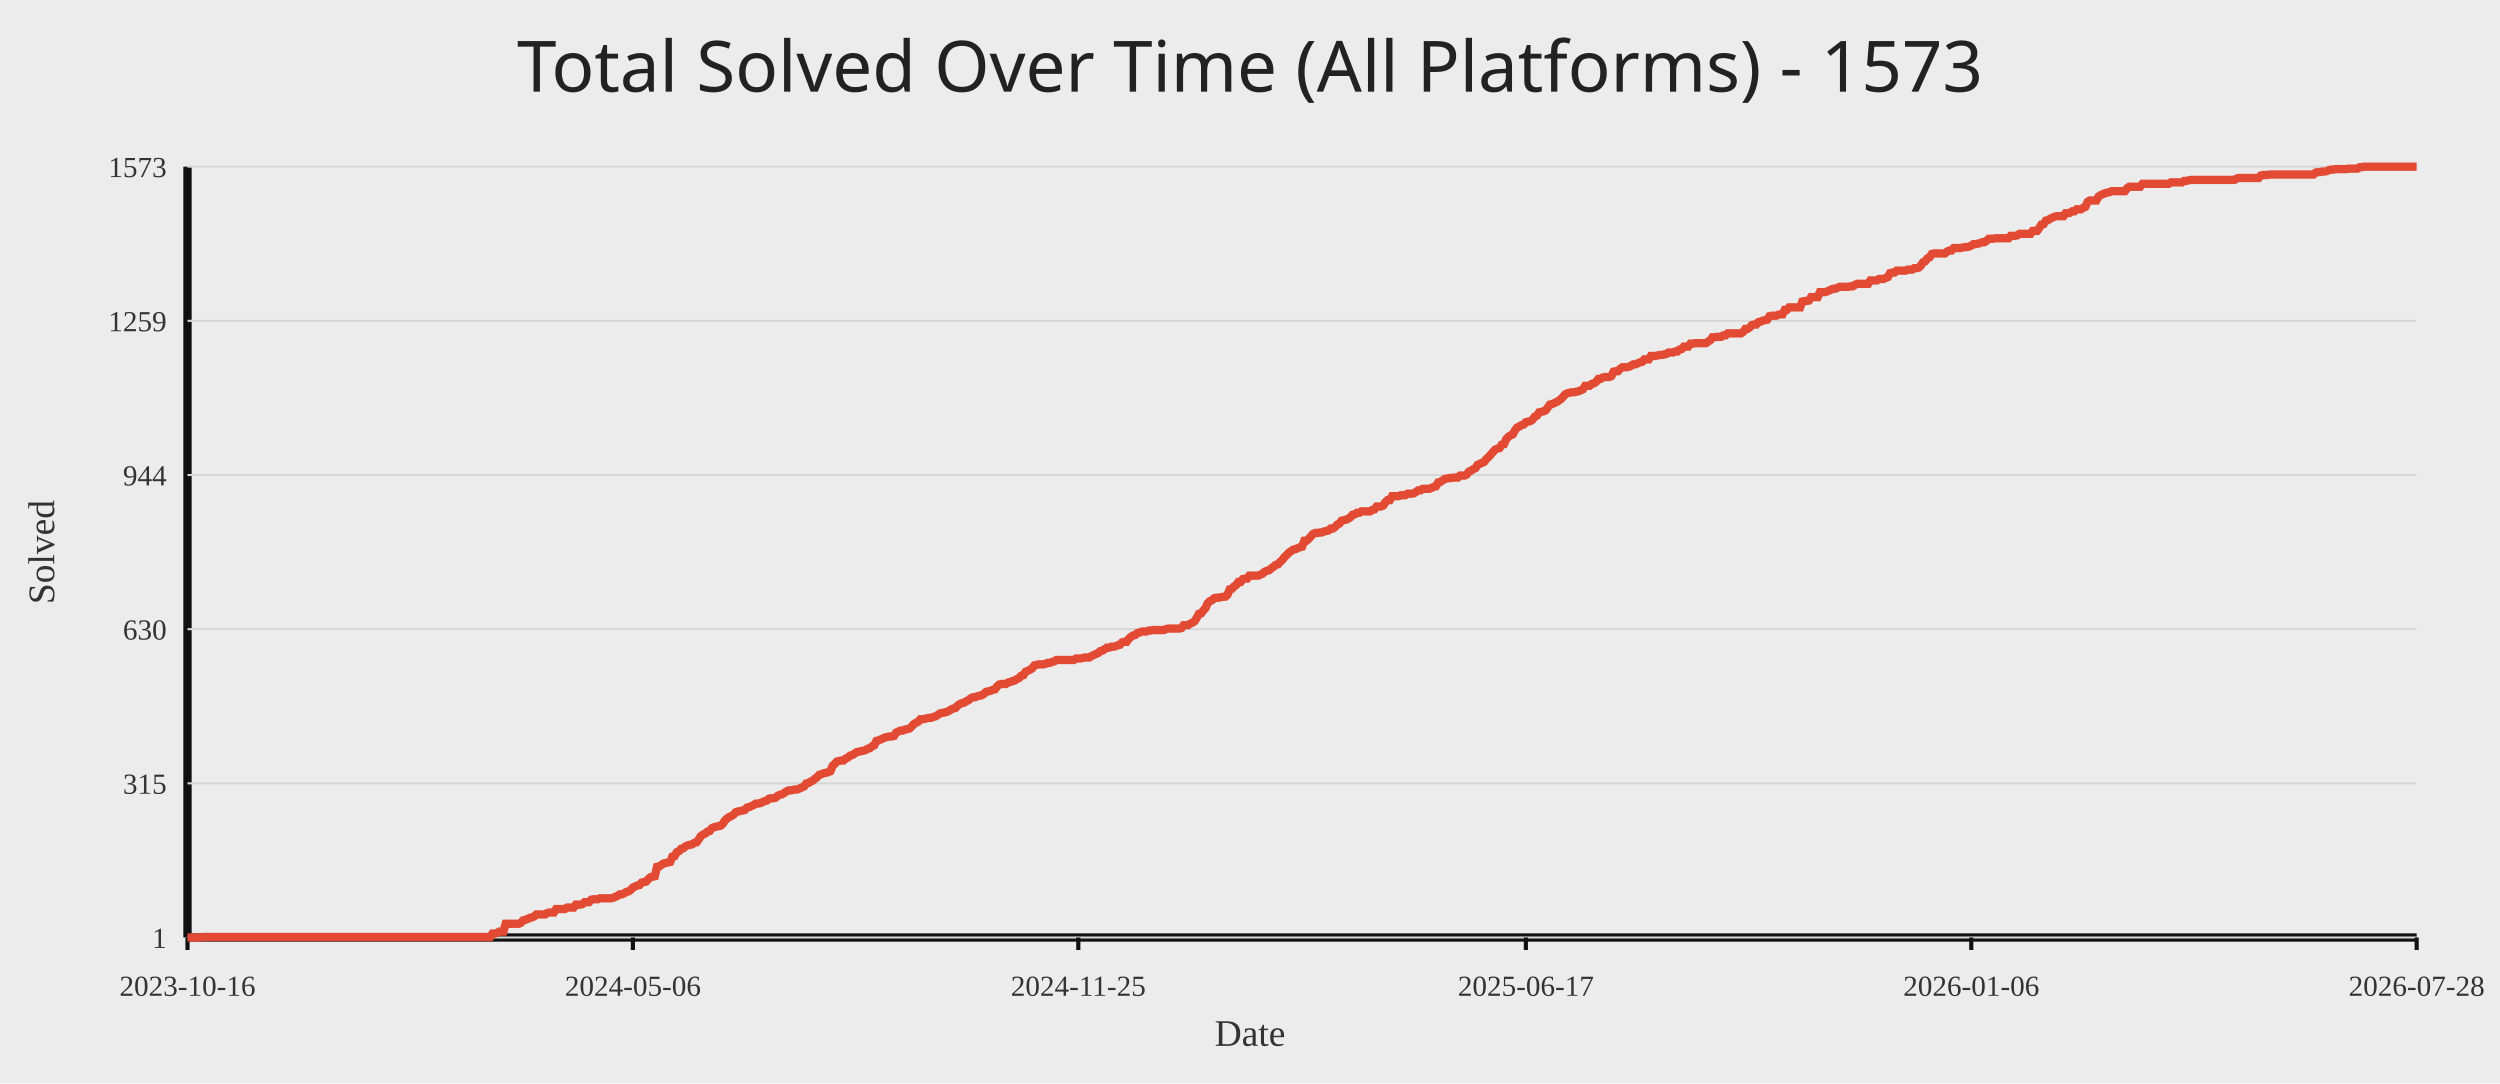
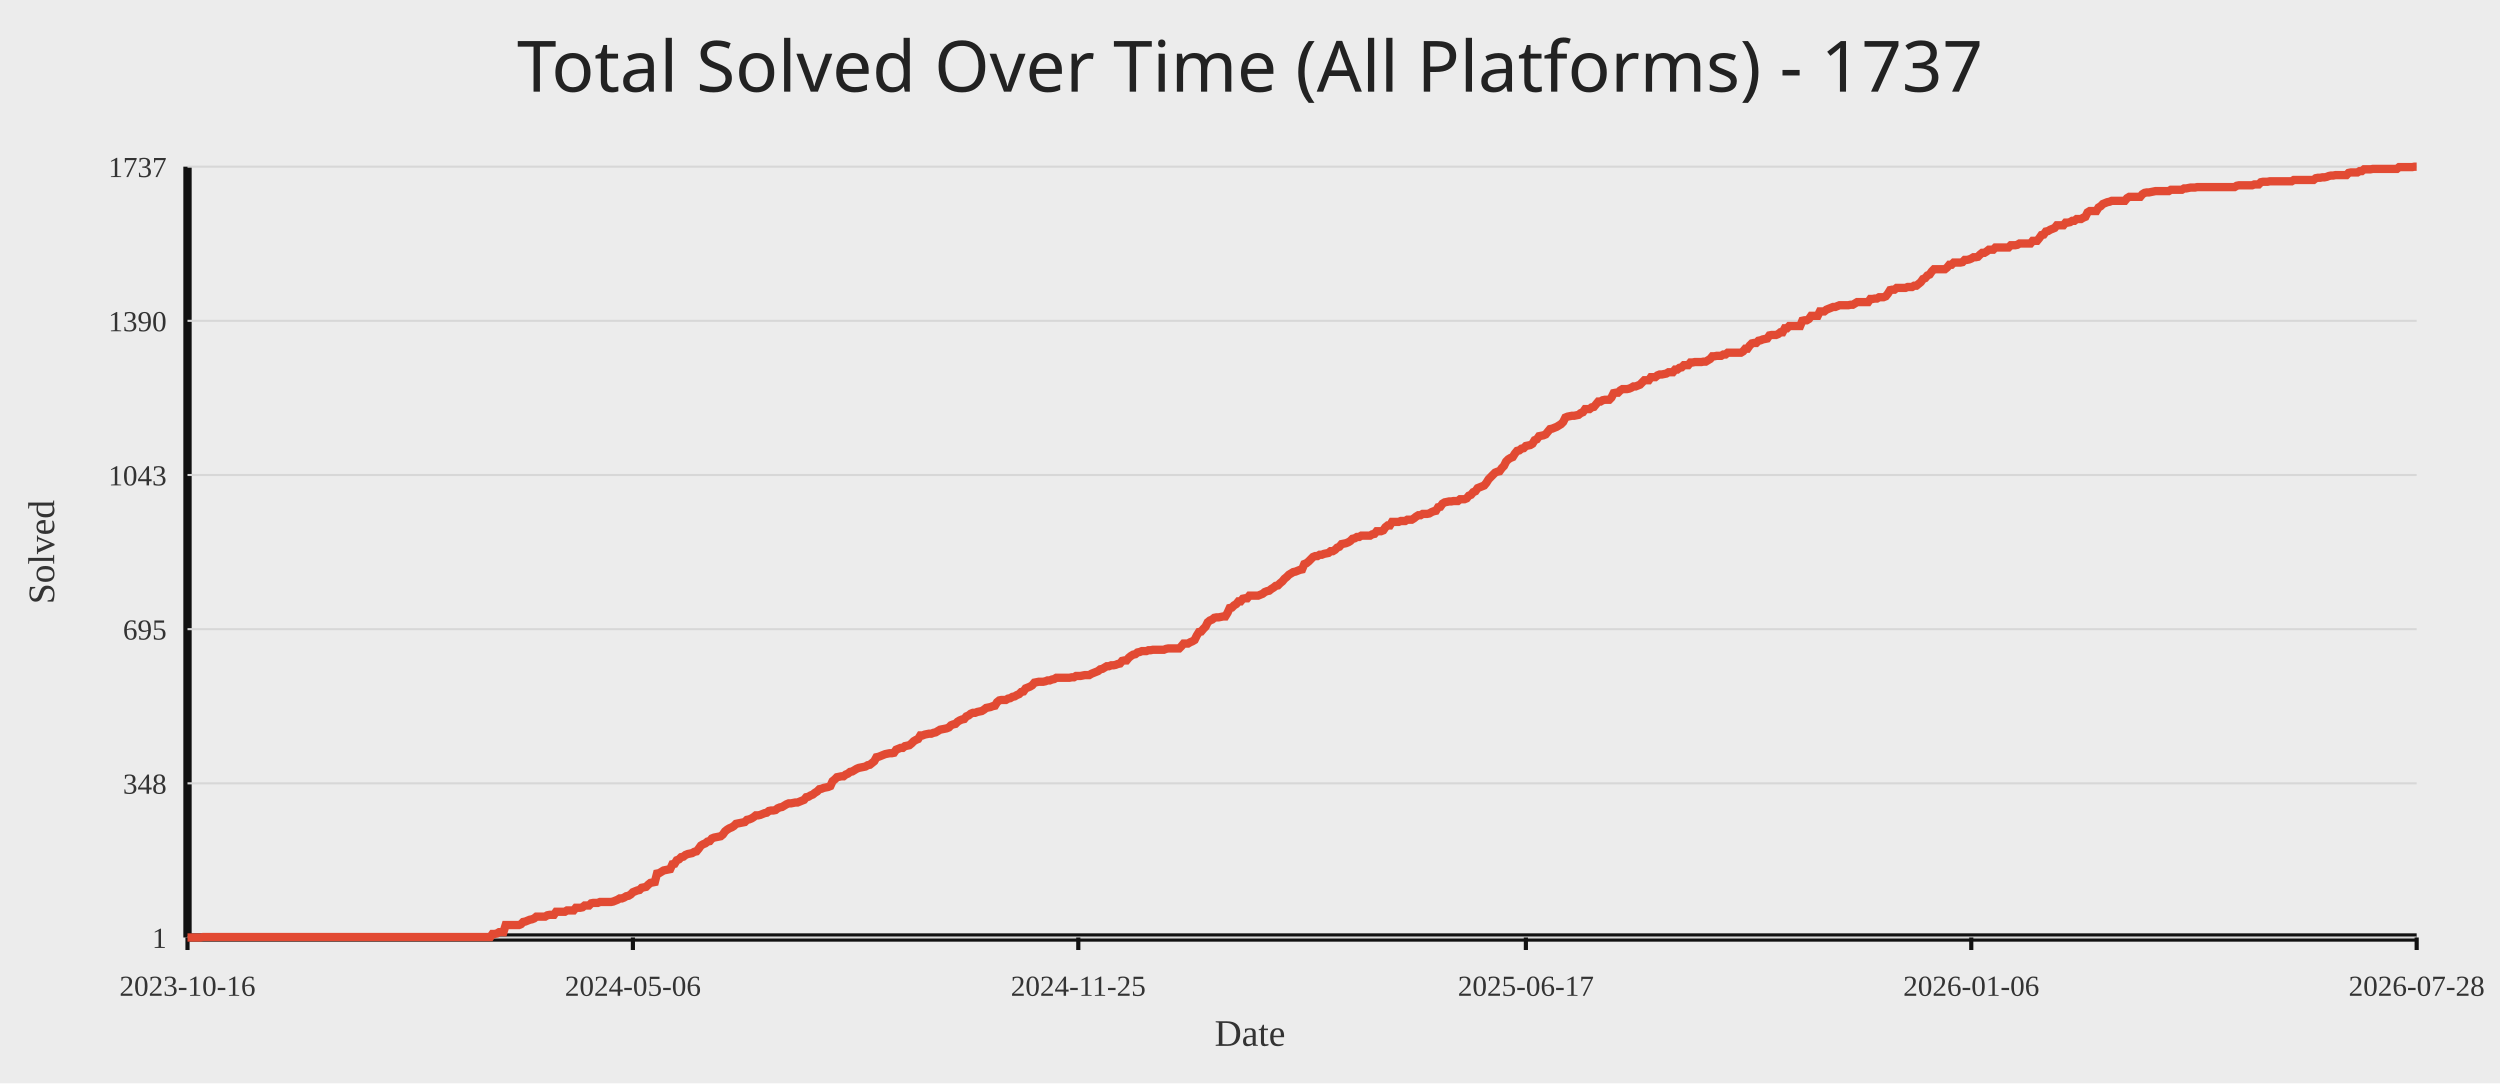
<svg xmlns="http://www.w3.org/2000/svg" width="1200" height="520">
  <rect width="100%" height="100%" fill="#ececec" />
-   <text x="50%" y="44" text-anchor="middle" fill="#222" font-size="34" font-family="Comic Sans MS, Segoe UI">Total Solved Over Time (All Platforms) - 1573</text>
+   <text x="50%" y="44" text-anchor="middle" fill="#222" font-size="34" font-family="Comic Sans MS, Segoe UI">Total Solved Over Time (All Platforms) - 1737</text>
  <line x1="90" y1="450" x2="1160" y2="450" stroke="#111" stroke-width="4" />
  <line x1="90" y1="80" x2="90" y2="450" stroke="#111" stroke-width="4" />
  <line x1="90" y1="450.00" x2="1160" y2="450.00" stroke="#d7d7d7" stroke-width="1" />
  <text x="80" y="455.00" text-anchor="end" fill="#333" font-size="14">1</text>
  <line x1="90" y1="376.00" x2="1160" y2="376.00" stroke="#d7d7d7" stroke-width="1" />
-   <text x="80" y="381.00" text-anchor="end" fill="#333" font-size="14">315</text>
+   <text x="80" y="381.00" text-anchor="end" fill="#333" font-size="14">348</text>
  <line x1="90" y1="302.00" x2="1160" y2="302.00" stroke="#d7d7d7" stroke-width="1" />
-   <text x="80" y="307.00" text-anchor="end" fill="#333" font-size="14">630</text>
+   <text x="80" y="307.00" text-anchor="end" fill="#333" font-size="14">695</text>
  <line x1="90" y1="228.00" x2="1160" y2="228.00" stroke="#d7d7d7" stroke-width="1" />
-   <text x="80" y="233.00" text-anchor="end" fill="#333" font-size="14">944</text>
+   <text x="80" y="233.00" text-anchor="end" fill="#333" font-size="14">1043</text>
  <line x1="90" y1="154.00" x2="1160" y2="154.00" stroke="#d7d7d7" stroke-width="1" />
-   <text x="80" y="159.00" text-anchor="end" fill="#333" font-size="14">1259</text>
+   <text x="80" y="159.00" text-anchor="end" fill="#333" font-size="14">1390</text>
  <line x1="90" y1="80.00" x2="1160" y2="80.00" stroke="#d7d7d7" stroke-width="1" />
-   <text x="80" y="85.00" text-anchor="end" fill="#333" font-size="14">1573</text>
+   <text x="80" y="85.00" text-anchor="end" fill="#333" font-size="14">1737</text>
  <line x1="90.00" y1="450" x2="90.00" y2="456" stroke="#111" stroke-width="2" />
  <text x="90.00" y="478" text-anchor="middle" fill="#333" font-size="14">2023-10-16</text>
  <line x1="303.79" y1="450" x2="303.79" y2="456" stroke="#111" stroke-width="2" />
  <text x="303.79" y="478" text-anchor="middle" fill="#333" font-size="14">2024-05-06</text>
  <line x1="517.58" y1="450" x2="517.58" y2="456" stroke="#111" stroke-width="2" />
  <text x="517.58" y="478" text-anchor="middle" fill="#333" font-size="14">2024-11-25</text>
  <line x1="732.42" y1="450" x2="732.42" y2="456" stroke="#111" stroke-width="2" />
  <text x="732.42" y="478" text-anchor="middle" fill="#333" font-size="14">2025-06-17</text>
  <line x1="946.21" y1="450" x2="946.21" y2="456" stroke="#111" stroke-width="2" />
  <text x="946.21" y="478" text-anchor="middle" fill="#333" font-size="14">2026-01-06</text>
  <line x1="1160.00" y1="450" x2="1160.00" y2="456" stroke="#111" stroke-width="2" />
  <text x="1160.00" y="478" text-anchor="middle" fill="#333" font-size="14">2026-07-28</text>
-   <polyline fill="none" stroke="#e24a33" stroke-width="4" points="90.00,450.00 91.05,450.00 92.11,450.00 93.16,450.00 94.21,450.00 95.27,450.00 96.32,450.00 97.37,449.76 98.43,449.76 99.48,449.76 100.53,449.76 101.58,449.76 102.64,449.76 103.69,449.76 104.74,449.76 105.80,449.76 106.85,449.76 107.90,449.76 108.96,449.76 110.01,449.76 111.06,449.76 112.12,449.76 113.17,449.76 114.22,449.76 115.28,449.76 116.33,449.76 117.38,449.76 118.44,449.76 119.49,449.76 120.54,449.76 121.59,449.76 122.65,449.76 123.70,449.76 124.75,449.76 125.81,449.76 126.86,449.76 127.91,449.76 128.97,449.76 130.02,449.76 131.07,449.76 132.13,449.76 133.18,449.76 134.23,449.76 135.29,449.76 136.34,449.76 137.39,449.76 138.44,449.76 139.50,449.76 140.55,449.76 141.60,449.76 142.66,449.76 143.71,449.76 144.76,449.76 145.82,449.76 146.87,449.76 147.92,449.76 148.98,449.76 150.03,449.76 151.08,449.76 152.14,449.76 153.19,449.76 154.24,449.76 155.30,449.76 156.35,449.76 157.40,449.76 158.45,449.76 159.51,449.76 160.56,449.76 161.61,449.76 162.67,449.76 163.72,449.76 164.77,449.76 165.83,449.76 166.88,449.76 167.93,449.76 168.99,449.76 170.04,449.76 171.09,449.76 172.15,449.76 173.20,449.76 174.25,449.76 175.31,449.76 176.36,449.76 177.41,449.76 178.46,449.76 179.52,449.76 180.57,449.76 181.62,449.76 182.68,449.76 183.73,449.76 184.78,449.76 185.84,449.76 186.89,449.76 187.94,449.76 189.00,449.76 190.05,449.76 191.10,449.76 192.16,449.76 193.21,449.76 194.26,449.76 195.31,449.76 196.37,449.76 197.42,449.76 198.47,449.76 199.53,449.76 200.58,449.76 201.63,449.76 202.69,449.76 203.74,449.76 204.79,449.76 205.85,449.76 206.90,449.76 207.95,449.76 209.01,449.76 210.06,449.76 211.11,449.76 212.17,449.76 213.22,449.76 214.27,449.76 215.32,449.76 216.38,449.76 217.43,449.76 218.48,449.76 219.54,449.76 220.59,449.76 221.64,449.76 222.70,449.76 223.75,449.76 224.80,449.76 225.86,449.76 226.91,449.76 227.96,449.76 229.02,449.76 230.07,449.76 231.12,449.76 232.18,449.76 233.23,449.76 234.28,449.76 235.33,449.76 236.39,448.12 237.44,448.12 238.49,447.88 239.55,447.18 240.60,447.18 241.65,447.18 242.71,443.41 243.76,443.41 244.81,443.41 245.87,443.41 246.92,443.41 247.97,443.41 249.03,443.41 250.08,442.94 251.13,441.76 252.19,441.53 253.24,441.06 254.29,440.59 255.34,440.35 256.40,439.88 257.45,438.94 258.50,438.94 259.56,438.94 260.61,438.94 261.66,438.94 262.72,438.23 263.77,438.00 264.82,438.00 265.88,438.00 266.93,436.35 267.98,436.35 269.04,436.35 270.09,436.35 271.14,436.35 272.19,435.64 273.25,435.64 274.30,435.64 275.35,435.64 276.41,434.23 277.46,434.23 278.51,434.23 279.57,433.99 280.62,433.05 281.67,433.05 282.73,433.05 283.78,431.88 284.83,431.64 285.89,431.64 286.94,431.64 287.99,431.17 289.05,431.17 290.10,431.17 291.15,431.17 292.20,431.17 293.26,431.17 294.31,430.94 295.36,430.46 296.42,429.99 297.47,429.29 298.52,429.29 299.58,428.82 300.63,428.11 301.68,427.88 302.74,427.17 303.79,425.99 304.84,425.52 305.90,425.05 306.95,424.82 308.00,423.64 309.06,423.40 310.11,423.17 311.16,421.99 312.21,421.05 313.27,420.81 314.32,420.58 315.37,416.11 316.43,415.87 317.48,415.17 318.53,414.46 319.59,414.22 320.64,413.99 321.69,413.75 322.75,411.16 323.80,410.93 324.85,409.05 325.91,408.58 326.96,407.40 328.01,407.16 329.06,406.22 330.12,405.75 331.17,405.52 332.22,405.28 333.28,404.57 334.33,404.34 335.38,402.93 336.44,401.28 337.49,400.57 338.54,400.10 339.60,399.16 340.65,398.92 341.70,397.51 342.76,397.04 343.81,396.81 344.86,396.57 345.92,396.34 346.97,395.39 348.02,393.75 349.07,392.81 350.13,392.10 351.18,391.63 352.23,390.92 353.29,389.75 354.34,389.51 355.39,389.27 356.45,389.04 357.50,388.80 358.55,387.63 359.61,387.39 360.66,386.92 361.71,386.45 362.77,385.74 363.82,385.74 364.87,385.51 365.93,385.04 366.98,384.57 368.03,384.33 369.08,383.39 370.14,383.16 371.19,383.16 372.24,382.92 373.30,381.98 374.35,381.51 375.40,381.27 376.46,380.57 377.51,379.86 378.56,379.39 379.62,379.39 380.67,379.15 381.72,378.92 382.78,378.92 383.83,378.45 384.88,377.98 385.94,377.51 386.99,376.09 388.04,375.86 389.09,375.15 390.15,374.68 391.20,373.74 392.25,373.03 393.31,371.86 394.36,371.62 395.41,371.15 396.47,370.92 397.52,370.68 398.57,370.21 399.63,367.62 400.68,366.68 401.73,365.50 402.79,365.27 403.84,365.03 404.89,365.03 405.94,364.09 407.00,363.62 408.05,362.68 409.10,362.44 410.16,361.74 411.21,361.03 412.26,360.80 413.32,360.56 414.37,360.32 415.42,360.09 416.48,359.38 417.53,359.15 418.58,358.21 419.64,357.74 420.69,355.62 421.74,355.38 422.80,354.91 423.85,354.44 424.90,353.97 425.95,353.73 427.01,353.50 428.06,353.50 429.11,353.26 430.17,351.62 431.22,351.15 432.27,350.67 433.33,350.67 434.38,350.20 435.43,349.97 436.49,349.73 437.54,348.79 438.59,347.61 439.65,346.91 440.70,346.44 441.75,345.26 442.81,345.26 443.86,345.03 444.91,344.79 445.96,344.55 447.02,344.55 448.07,344.08 449.12,343.85 450.18,343.14 451.23,342.44 452.28,342.20 453.34,341.97 454.39,341.73 455.44,341.26 456.50,340.55 457.55,340.08 458.60,339.85 459.66,338.67 460.71,337.96 461.76,337.49 462.81,337.26 463.87,336.55 464.92,336.08 465.97,335.14 467.03,334.67 468.08,334.67 469.13,334.20 470.19,333.96 471.24,333.73 472.29,333.02 473.35,332.08 474.40,331.84 475.45,331.61 476.51,331.14 477.56,330.90 478.61,329.49 479.67,328.55 480.72,328.31 481.77,328.31 482.82,328.31 483.88,327.61 484.93,327.37 485.98,326.90 487.04,326.67 488.09,325.96 489.14,325.49 490.20,324.31 491.25,324.08 492.30,322.43 493.36,321.96 494.41,321.49 495.46,320.78 496.52,319.37 497.57,319.13 498.62,318.90 499.68,318.90 500.73,318.90 501.78,318.66 502.83,318.19 503.89,318.19 504.94,317.72 505.99,317.49 507.05,316.78 508.10,316.78 509.15,316.78 510.21,316.78 511.26,316.78 512.31,316.78 513.37,316.78 514.42,316.78 515.47,316.78 516.53,316.08 517.58,316.08 518.63,316.08 519.69,315.84 520.74,315.60 521.79,315.60 522.84,315.60 523.90,314.90 524.95,314.43 526.00,313.96 527.06,313.49 528.11,312.54 529.16,312.31 530.22,311.60 531.27,310.90 532.32,310.90 533.38,310.43 534.43,310.43 535.48,310.19 536.54,309.72 537.59,309.48 538.64,308.31 539.69,308.07 540.75,308.07 541.80,306.66 542.85,305.72 543.91,305.01 544.96,304.78 546.01,303.84 547.07,303.60 548.12,303.13 549.17,303.13 550.23,303.13 551.28,302.66 552.33,302.66 553.39,302.42 554.44,302.42 555.49,302.42 556.55,302.42 557.60,302.42 558.65,302.42 559.70,301.95 560.76,301.72 561.81,301.72 562.86,301.72 563.92,301.72 564.97,301.72 566.02,301.72 567.08,301.48 568.13,300.07 569.18,300.07 570.24,300.07 571.29,299.36 572.34,298.89 573.40,298.19 574.45,296.54 575.50,294.66 576.56,294.42 577.61,293.01 578.66,291.83 579.71,289.48 580.77,288.54 581.82,288.07 582.87,287.12 583.93,286.89 584.98,286.89 586.03,286.65 587.09,286.42 588.14,286.42 589.19,285.48 590.25,282.89 591.30,282.65 592.35,281.48 593.41,280.77 594.46,279.36 595.51,279.36 596.56,277.95 597.62,277.71 598.67,277.71 599.72,276.30 600.78,276.30 601.83,276.30 602.88,276.30 603.94,276.30 604.99,275.83 606.04,275.36 607.10,274.41 608.15,273.94 609.20,273.71 610.26,272.77 611.31,272.06 612.36,271.12 613.42,270.88 614.47,269.71 615.52,268.77 616.57,267.35 617.63,266.41 618.68,265.24 619.73,264.53 620.79,263.82 621.84,263.59 622.89,263.12 623.95,262.65 625.00,262.41 626.05,259.59 627.11,259.59 628.16,258.65 629.21,257.47 630.27,256.29 631.32,255.82 632.37,255.82 633.43,255.59 634.48,255.59 635.53,255.11 636.58,254.88 637.64,254.64 638.69,253.70 639.74,253.70 640.80,253.00 641.85,251.82 642.90,251.35 643.96,249.94 645.01,249.70 646.06,249.47 647.12,248.99 648.17,248.29 649.22,247.11 650.28,246.88 651.33,246.17 652.38,246.17 653.44,245.46 654.49,245.46 655.54,245.46 656.59,245.46 657.65,245.46 658.70,244.76 659.75,244.52 660.81,243.11 661.86,243.11 662.91,243.11 663.97,242.64 665.02,240.99 666.07,240.05 667.13,240.05 668.18,238.17 669.23,238.17 670.29,238.17 671.34,238.17 672.39,237.70 673.44,237.70 674.50,237.70 675.55,236.99 676.60,236.99 677.66,236.99 678.71,236.76 679.76,236.05 680.82,235.34 681.87,235.34 682.92,234.64 683.98,234.64 685.03,234.64 686.08,234.64 687.14,234.17 688.19,233.70 689.24,233.46 690.30,231.58 691.35,231.34 692.40,230.64 693.45,229.93 694.51,229.69 695.56,229.46 696.61,229.46 697.67,229.22 698.72,229.22 699.77,229.22 700.83,228.28 701.88,228.28 702.93,228.28 703.99,227.81 705.04,226.40 706.09,225.93 707.15,225.22 708.20,224.75 709.25,223.10 710.31,222.63 711.36,222.16 712.41,221.69 713.46,220.28 714.52,219.34 715.57,218.16 716.62,216.98 717.68,215.81 718.73,215.34 719.78,215.10 720.84,213.45 721.89,213.22 722.94,210.87 724.00,209.69 725.05,208.98 726.10,208.51 727.16,206.63 728.21,205.22 729.26,204.75 730.31,204.04 731.37,203.80 732.42,202.63 733.47,202.39 734.53,202.16 735.58,201.45 736.63,200.04 737.69,199.57 738.74,197.92 739.79,197.68 740.85,197.45 741.90,196.98 742.95,195.57 744.01,194.15 745.06,193.92 746.11,193.45 747.17,192.98 748.22,192.27 749.27,191.56 750.32,190.39 751.38,189.21 752.43,188.74 753.48,188.51 754.54,188.27 755.59,188.27 756.64,188.03 757.70,187.80 758.75,187.33 759.80,186.86 760.86,185.21 761.91,185.21 762.96,185.21 764.02,184.27 765.07,184.03 766.12,183.33 767.18,181.91 768.23,181.91 769.28,181.21 770.33,180.97 771.39,180.97 772.44,180.97 773.49,180.50 774.55,178.38 775.60,178.15 776.65,178.15 777.71,176.97 778.76,176.27 779.81,176.27 780.87,176.27 781.92,176.03 782.97,175.56 784.03,174.85 785.08,174.85 786.13,174.38 787.19,173.91 788.24,173.68 789.29,172.50 790.34,172.50 791.40,172.50 792.45,170.85 793.50,170.85 794.56,170.85 795.61,170.62 796.66,170.38 797.72,170.38 798.77,170.15 799.82,169.91 800.88,169.20 801.93,169.20 802.98,169.20 804.04,168.73 805.09,168.73 806.14,167.79 807.19,167.56 808.25,166.38 809.30,166.38 810.35,166.38 811.41,164.97 812.46,164.97 813.51,164.73 814.57,164.73 815.62,164.73 816.67,164.73 817.73,164.73 818.78,164.73 819.83,164.03 820.89,163.32 821.94,161.91 822.99,161.91 824.05,161.67 825.10,161.67 826.15,161.67 827.20,160.97 828.26,160.97 829.31,160.03 830.36,160.03 831.42,160.03 832.47,160.03 833.52,160.03 834.58,160.03 835.63,160.03 836.68,159.32 837.74,157.91 838.79,157.91 839.84,157.20 840.90,156.02 841.95,155.79 843.00,155.79 844.06,154.61 845.11,154.38 846.16,153.91 847.21,153.67 848.27,153.44 849.32,151.79 850.37,151.55 851.43,151.55 852.48,151.55 853.53,151.08 854.59,150.85 855.64,150.85 856.69,148.73 857.75,148.73 858.80,147.55 859.85,147.55 860.91,147.55 861.96,147.55 863.01,147.55 864.06,147.55 865.12,144.73 866.17,144.49 867.22,144.49 868.28,144.26 869.33,142.61 870.38,142.61 871.44,142.61 872.49,142.61 873.54,140.25 874.60,140.25 875.65,140.25 876.70,140.02 877.76,139.55 878.81,139.08 879.86,138.61 880.92,138.61 881.97,138.14 883.02,137.67 884.07,137.67 885.13,137.67 886.18,137.67 887.23,137.67 888.29,137.43 889.34,137.43 890.39,136.72 891.45,136.25 892.50,136.25 893.55,136.25 894.61,136.25 895.66,136.25 896.71,136.25 897.77,134.61 898.82,134.61 899.87,134.61 900.93,134.61 901.98,133.90 903.03,133.90 904.08,133.90 905.14,133.43 906.19,132.96 907.24,131.08 908.30,130.84 909.35,130.84 910.40,129.90 911.46,129.90 912.51,129.90 913.56,129.90 914.62,129.90 915.67,129.43 916.72,129.43 917.78,129.43 918.83,128.72 919.88,128.72 920.94,128.49 921.99,127.54 923.04,125.90 924.09,125.43 925.15,124.01 926.20,123.54 927.25,121.90 928.31,121.66 929.36,121.66 930.41,121.66 931.47,121.66 932.52,121.66 933.57,121.66 934.63,120.72 935.68,120.25 936.73,120.25 937.79,119.07 938.84,119.07 939.89,119.07 940.94,119.07 942.00,118.84 943.05,118.60 944.10,118.60 945.16,118.37 946.21,117.89 947.26,117.19 948.32,117.19 949.37,116.95 950.42,116.72 951.48,116.25 952.53,116.25 953.58,115.54 954.64,114.60 955.69,114.60 956.74,114.60 957.80,114.36 958.85,114.36 959.90,114.36 960.95,114.36 962.01,114.36 963.06,114.36 964.11,114.36 965.17,113.19 966.22,113.19 967.27,113.19 968.33,112.95 969.38,112.25 970.43,112.25 971.49,112.25 972.54,112.25 973.59,112.25 974.65,112.25 975.70,110.83 976.75,110.83 977.81,110.83 978.86,109.42 979.91,107.77 980.96,107.54 982.02,105.89 983.07,105.66 984.12,104.95 985.18,104.48 986.23,104.01 987.28,103.77 988.34,103.77 989.39,103.77 990.44,103.77 991.50,102.36 992.55,102.36 993.60,102.12 994.66,101.42 995.71,101.42 996.76,100.48 997.81,100.48 998.87,100.48 999.92,99.77 1000.97,99.30 1002.03,96.95 1003.08,96.24 1004.13,96.24 1005.19,96.24 1006.24,96.24 1007.29,94.36 1008.35,93.65 1009.40,93.18 1010.45,92.71 1011.51,92.47 1012.56,92.24 1013.61,91.77 1014.67,91.77 1015.72,91.77 1016.77,91.77 1017.82,91.77 1018.88,91.77 1019.93,91.77 1020.98,90.36 1022.04,89.65 1023.09,89.65 1024.14,89.65 1025.20,89.65 1026.25,89.65 1027.30,89.65 1028.36,88.24 1029.41,88.24 1030.46,88.24 1031.52,88.24 1032.57,88.24 1033.62,88.24 1034.68,88.24 1035.73,88.24 1036.78,88.24 1037.83,88.24 1038.89,88.24 1039.94,88.24 1040.99,88.24 1042.05,87.53 1043.10,87.53 1044.15,87.53 1045.21,87.53 1046.26,87.53 1047.31,87.53 1048.37,86.83 1049.42,86.83 1050.47,86.59 1051.53,86.35 1052.58,86.35 1053.63,86.35 1054.69,86.35 1055.74,86.35 1056.79,86.35 1057.84,86.35 1058.90,86.35 1059.95,86.35 1061.00,86.35 1062.06,86.35 1063.11,86.35 1064.16,86.35 1065.22,86.35 1066.27,86.35 1067.32,86.35 1068.38,86.35 1069.43,86.35 1070.48,86.35 1071.54,86.35 1072.59,86.35 1073.64,85.65 1074.69,85.41 1075.75,85.41 1076.80,85.41 1077.85,85.41 1078.91,85.41 1079.96,85.41 1081.01,85.41 1082.07,85.41 1083.12,85.41 1084.17,85.41 1085.23,84.24 1086.28,84.00 1087.33,84.00 1088.39,84.00 1089.44,83.77 1090.49,83.77 1091.55,83.77 1092.60,83.77 1093.65,83.77 1094.70,83.77 1095.76,83.77 1096.81,83.77 1097.86,83.77 1098.92,83.77 1099.97,83.77 1101.02,83.77 1102.08,83.77 1103.13,83.77 1104.18,83.77 1105.24,83.77 1106.29,83.77 1107.34,83.77 1108.40,83.77 1109.45,83.77 1110.50,83.77 1111.56,82.82 1112.61,82.59 1113.66,82.59 1114.71,82.35 1115.77,82.35 1116.82,82.12 1117.87,81.65 1118.93,81.41 1119.98,81.41 1121.03,81.18 1122.09,81.18 1123.14,81.18 1124.19,81.18 1125.25,81.18 1126.30,81.18 1127.35,80.94 1128.41,80.94 1129.46,80.94 1130.51,80.94 1131.56,80.94 1132.62,80.24 1133.67,80.24 1134.72,80.00 1135.78,80.00 1136.83,80.00 1137.88,80.00 1138.94,80.00 1139.99,80.00 1141.04,80.00 1142.10,80.00 1143.15,80.00 1144.20,80.00 1145.26,80.00 1146.31,80.00 1147.36,80.00 1148.42,80.00 1149.47,80.00 1150.52,80.00 1151.57,80.00 1152.63,80.00 1153.68,80.00 1154.73,80.00 1155.79,80.00 1156.84,80.00 1157.89,80.00 1158.95,80.00 1160.00,80.00" />
+   <polyline fill="none" stroke="#e24a33" stroke-width="4" points="90.00,450.00 91.05,450.00 92.11,450.00 93.16,450.00 94.21,450.00 95.27,450.00 96.32,450.00 97.37,449.79 98.43,449.79 99.48,449.79 100.53,449.79 101.58,449.79 102.64,449.79 103.69,449.79 104.74,449.79 105.80,449.79 106.85,449.79 107.90,449.79 108.96,449.79 110.01,449.79 111.06,449.79 112.12,449.79 113.17,449.79 114.22,449.79 115.28,449.79 116.33,449.79 117.38,449.79 118.44,449.79 119.49,449.79 120.54,449.79 121.59,449.79 122.65,449.79 123.70,449.79 124.75,449.79 125.81,449.79 126.86,449.79 127.91,449.79 128.97,449.79 130.02,449.79 131.07,449.79 132.13,449.79 133.18,449.79 134.23,449.79 135.29,449.79 136.34,449.79 137.39,449.79 138.44,449.79 139.50,449.79 140.55,449.79 141.60,449.79 142.66,449.79 143.71,449.79 144.76,449.79 145.82,449.79 146.87,449.79 147.92,449.79 148.98,449.79 150.03,449.79 151.08,449.79 152.14,449.79 153.19,449.79 154.24,449.79 155.30,449.79 156.35,449.79 157.40,449.79 158.45,449.79 159.51,449.79 160.56,449.79 161.61,449.79 162.67,449.79 163.72,449.79 164.77,449.79 165.83,449.79 166.88,449.79 167.93,449.79 168.99,449.79 170.04,449.79 171.09,449.79 172.15,449.79 173.20,449.79 174.25,449.79 175.31,449.79 176.36,449.79 177.41,449.79 178.46,449.79 179.52,449.79 180.57,449.79 181.62,449.79 182.68,449.79 183.73,449.79 184.78,449.79 185.84,449.79 186.89,449.79 187.94,449.79 189.00,449.79 190.05,449.79 191.10,449.79 192.16,449.79 193.21,449.79 194.26,449.79 195.31,449.79 196.37,449.79 197.42,449.79 198.47,449.79 199.53,449.79 200.58,449.79 201.63,449.79 202.69,449.79 203.74,449.79 204.79,449.79 205.85,449.79 206.90,449.79 207.95,449.79 209.01,449.79 210.06,449.79 211.11,449.79 212.17,449.79 213.22,449.79 214.27,449.79 215.32,449.79 216.38,449.79 217.43,449.79 218.48,449.79 219.54,449.79 220.59,449.79 221.64,449.79 222.70,449.79 223.75,449.79 224.80,449.79 225.86,449.79 226.91,449.79 227.96,449.79 229.02,449.79 230.07,449.79 231.12,449.79 232.18,449.79 233.23,449.79 234.28,449.79 235.33,449.79 236.39,448.29 237.44,448.29 238.49,448.08 239.55,447.44 240.60,447.44 241.65,447.44 242.71,444.03 243.76,444.03 244.81,444.03 245.87,444.03 246.92,444.03 247.97,444.03 249.03,444.03 250.08,443.61 251.13,442.54 252.19,442.33 253.24,441.90 254.29,441.47 255.34,441.26 256.40,440.84 257.45,439.98 258.50,439.98 259.56,439.98 260.61,439.98 261.66,439.98 262.72,439.34 263.77,439.13 264.82,439.13 265.88,439.13 266.93,437.64 267.98,437.64 269.04,437.64 270.09,437.64 271.14,437.64 272.19,437.00 273.25,437.00 274.30,437.00 275.35,437.00 276.41,435.72 277.46,435.72 278.51,435.72 279.57,435.51 280.62,434.65 281.67,434.65 282.73,434.65 283.78,433.59 284.83,433.38 285.89,433.38 286.94,433.38 287.99,432.95 289.05,432.95 290.10,432.95 291.15,432.95 292.20,432.95 293.26,432.95 294.31,432.74 295.36,432.31 296.42,431.88 297.47,431.24 298.52,431.24 299.58,430.82 300.63,430.18 301.68,429.97 302.74,429.33 303.79,428.26 304.84,427.83 305.90,427.41 306.95,427.19 308.00,426.13 309.06,425.92 310.11,425.70 311.16,424.64 312.21,423.78 313.27,423.57 314.32,423.36 315.37,419.31 316.43,419.10 317.48,418.46 318.53,417.82 319.59,417.60 320.64,417.39 321.69,417.18 322.75,414.83 323.80,414.62 324.85,412.91 325.91,412.49 326.96,411.42 328.01,411.21 329.06,410.36 330.12,409.93 331.17,409.72 332.22,409.50 333.28,408.87 334.33,408.65 335.38,407.37 336.44,405.88 337.49,405.24 338.54,404.82 339.60,403.96 340.65,403.75 341.70,402.47 342.76,402.04 343.81,401.83 344.86,401.62 345.92,401.41 346.97,400.55 348.02,399.06 349.07,398.21 350.13,397.57 351.18,397.14 352.23,396.50 353.29,395.44 354.34,395.22 355.39,395.01 356.45,394.80 357.50,394.59 358.55,393.52 359.61,393.31 360.66,392.88 361.71,392.24 362.77,391.39 363.82,391.39 364.87,391.18 365.93,390.75 366.98,390.32 368.03,390.11 369.08,389.26 370.14,389.04 371.19,389.04 372.24,388.83 373.30,387.98 374.35,387.55 375.40,387.34 376.46,386.70 377.51,386.06 378.56,385.63 379.62,385.63 380.67,385.42 381.72,385.21 382.78,385.21 383.83,384.78 384.88,384.35 385.94,383.93 386.99,382.65 388.04,382.44 389.09,381.80 390.15,381.37 391.20,380.52 392.25,379.88 393.31,378.81 394.36,378.60 395.41,378.17 396.47,377.96 397.52,377.75 398.57,377.32 399.63,374.98 400.68,374.12 401.73,373.06 402.79,372.85 403.84,372.63 404.89,372.63 405.94,371.78 407.00,371.35 408.05,370.50 409.10,370.29 410.16,369.65 411.21,369.01 412.26,368.58 413.32,368.37 414.37,368.16 415.42,367.94 416.48,367.30 417.53,367.09 418.58,366.24 419.64,365.39 420.69,363.47 421.74,363.25 422.80,362.83 423.85,362.40 424.90,361.98 425.95,361.76 427.01,361.55 428.06,361.55 429.11,361.34 430.17,359.84 431.22,359.42 432.27,358.99 433.33,358.99 434.38,358.14 435.43,357.93 436.49,357.71 437.54,356.86 438.59,355.79 439.65,355.16 440.70,354.73 441.75,353.02 442.81,353.02 443.86,352.60 444.91,352.38 445.96,352.17 447.02,352.17 448.07,351.75 449.12,351.53 450.18,350.89 451.23,350.25 452.28,350.04 453.34,349.83 454.39,349.61 455.44,349.19 456.50,348.12 457.55,347.70 458.60,347.48 459.66,346.42 460.71,345.78 461.76,345.35 462.81,345.14 463.87,343.86 464.92,343.43 465.97,342.58 467.03,342.15 468.08,342.15 469.13,341.73 470.19,341.51 471.24,341.30 472.29,340.66 473.35,339.81 474.40,339.60 475.45,339.38 476.51,338.96 477.56,338.74 478.61,337.04 479.67,336.19 480.72,335.97 481.77,335.97 482.82,335.97 483.88,335.33 484.93,335.12 485.98,334.48 487.04,334.27 488.09,333.63 489.14,333.20 490.20,332.14 491.25,331.92 492.30,330.43 493.36,330.01 494.41,329.58 495.46,328.94 496.52,327.66 497.57,327.45 498.62,327.24 499.68,327.24 500.73,327.24 501.78,327.02 502.83,326.60 503.89,326.60 504.94,326.17 505.99,325.96 507.05,325.32 508.10,325.32 509.15,325.32 510.21,325.32 511.26,325.32 512.31,325.32 513.37,325.32 514.42,325.10 515.47,325.10 516.53,324.46 517.58,324.46 518.63,324.46 519.69,324.25 520.74,324.04 521.79,324.04 522.84,324.04 523.90,323.40 524.95,322.97 526.00,322.55 527.06,322.12 528.11,321.27 529.16,321.05 530.22,320.41 531.27,319.78 532.32,319.78 533.38,319.35 534.43,319.35 535.48,319.14 536.54,318.71 537.59,318.50 538.64,317.22 539.69,317.00 540.75,317.00 541.80,315.73 542.85,314.87 543.91,314.23 544.96,314.02 546.01,313.17 547.07,312.96 548.12,312.53 549.17,312.53 550.23,312.53 551.28,312.10 552.33,312.10 553.39,311.89 554.44,311.89 555.49,311.89 556.55,311.89 557.60,311.89 558.65,311.89 559.70,311.46 560.76,311.25 561.81,311.25 562.86,311.25 563.92,311.25 564.97,311.25 566.02,311.25 567.08,310.18 568.13,308.91 569.18,308.91 570.24,308.91 571.29,308.27 572.34,307.84 573.40,307.20 574.45,305.07 575.50,303.36 576.56,303.15 577.61,301.87 578.66,300.81 579.71,298.68 580.77,297.82 581.82,297.40 582.87,296.54 583.93,296.33 584.98,296.33 586.03,296.12 587.09,295.90 588.14,295.90 589.19,294.20 590.25,291.85 591.30,291.64 592.35,290.58 593.41,289.94 594.46,288.66 595.51,288.66 596.56,287.38 597.62,287.17 598.67,287.17 599.72,285.89 600.78,285.89 601.83,285.89 602.88,285.89 603.94,285.89 604.99,285.46 606.04,285.03 607.10,284.18 608.15,283.76 609.20,283.54 610.26,282.69 611.31,282.05 612.36,281.20 613.42,280.99 614.47,279.92 615.52,279.07 616.57,277.79 617.63,276.94 618.68,275.87 619.73,275.23 620.79,274.59 621.84,274.38 622.89,273.95 623.95,273.53 625.00,273.31 626.05,270.75 627.11,270.33 628.16,269.48 629.21,268.41 630.27,267.34 631.32,266.92 632.37,266.92 633.43,266.28 634.48,266.28 635.53,265.85 636.58,265.64 637.64,265.43 638.69,264.57 639.74,264.57 640.80,263.93 641.85,262.87 642.90,262.44 643.96,261.16 645.01,260.95 646.06,260.74 647.12,260.31 648.17,259.67 649.22,258.61 650.28,258.39 651.33,257.75 652.38,257.75 653.44,257.11 654.49,257.11 655.54,257.11 656.59,257.11 657.65,257.11 658.70,256.47 659.75,256.26 660.81,254.98 661.86,254.98 662.91,254.98 663.97,254.56 665.02,253.06 666.07,252.21 667.13,252.21 668.18,250.51 669.23,250.51 670.29,250.51 671.34,250.51 672.39,250.08 673.44,250.08 674.50,250.08 675.55,249.44 676.60,249.44 677.66,249.44 678.71,248.80 679.76,247.95 680.82,247.31 681.87,247.31 682.92,246.67 683.98,246.67 685.03,246.67 686.08,246.46 687.14,245.82 688.19,245.39 689.24,245.18 690.30,243.47 691.35,243.26 692.40,241.77 693.45,241.13 694.51,240.92 695.56,240.70 696.61,240.70 697.67,240.49 698.72,240.49 699.77,240.49 700.83,239.64 701.88,239.64 702.93,239.64 703.99,239.21 705.04,237.93 706.09,237.51 707.15,236.23 708.20,235.80 709.25,234.31 710.31,233.88 711.36,233.46 712.41,233.03 713.46,231.75 714.52,230.05 715.57,228.98 716.62,227.91 717.68,226.85 718.73,226.42 719.78,226.21 720.84,224.72 721.89,223.65 722.94,221.52 724.00,220.46 725.05,219.82 726.10,219.39 727.16,217.68 728.21,216.41 729.26,216.19 730.31,215.34 731.37,215.13 732.42,214.06 733.47,213.85 734.53,213.63 735.58,213.00 736.63,211.29 737.69,210.86 738.74,209.37 739.79,209.16 740.85,208.95 741.90,208.52 742.95,207.24 744.01,205.96 745.06,205.75 746.11,205.32 747.17,204.90 748.22,204.26 749.27,203.62 750.32,202.55 751.38,200.42 752.43,199.99 753.48,199.78 754.54,199.57 755.59,199.57 756.64,199.35 757.70,199.14 758.75,198.29 759.80,197.86 760.86,196.37 761.91,196.37 762.96,196.37 764.02,195.52 765.07,195.31 766.12,194.03 767.18,192.75 768.23,192.75 769.28,192.11 770.33,191.90 771.39,191.90 772.44,191.90 773.49,190.83 774.55,188.70 775.60,188.49 776.65,188.49 777.71,187.42 778.76,186.78 779.81,186.78 780.87,186.78 781.92,186.57 782.97,186.14 784.03,185.50 785.08,185.50 786.13,185.07 787.19,184.65 788.24,183.58 789.29,182.52 790.34,182.52 791.40,182.52 792.45,181.03 793.50,181.03 794.56,181.03 795.61,180.17 796.66,179.75 797.72,179.75 798.77,179.53 799.82,179.32 800.88,178.68 801.93,178.68 802.98,178.68 804.04,177.40 805.09,177.40 806.14,176.55 807.19,176.34 808.25,175.27 809.30,175.27 810.35,175.27 811.41,173.99 812.46,173.99 813.51,173.78 814.57,173.78 815.62,173.78 816.67,173.78 817.73,173.57 818.78,173.57 819.83,172.93 820.89,172.29 821.94,171.01 822.99,171.01 824.05,170.79 825.10,170.79 826.15,170.79 827.20,170.16 828.26,170.16 829.31,169.30 830.36,169.30 831.42,169.30 832.47,169.30 833.52,169.30 834.58,169.30 835.63,169.30 836.68,168.66 837.74,167.38 838.79,167.38 839.84,165.89 840.90,164.83 841.95,164.61 843.00,164.61 844.06,163.55 845.11,163.34 846.16,162.91 847.21,162.70 848.27,162.48 849.32,160.99 850.37,160.78 851.43,160.78 852.48,160.78 853.53,160.35 854.59,159.50 855.64,159.50 856.69,157.58 857.75,157.58 858.80,156.51 859.85,156.51 860.91,156.51 861.96,156.51 863.01,156.51 864.06,156.51 865.12,153.96 866.17,153.74 867.22,153.74 868.28,153.10 869.33,151.61 870.38,151.61 871.44,151.61 872.49,151.61 873.54,149.48 874.60,149.48 875.65,149.48 876.70,148.63 877.76,148.20 878.81,147.78 879.86,147.35 880.92,147.35 881.97,146.92 883.02,146.50 884.07,146.50 885.13,146.50 886.18,146.50 887.23,146.50 888.29,146.28 889.34,146.28 890.39,145.65 891.45,145.01 892.50,145.01 893.55,145.01 894.61,145.01 895.66,145.01 896.71,145.01 897.77,143.51 898.82,143.51 899.87,143.30 900.93,143.30 901.98,142.66 903.03,142.66 904.08,142.66 905.14,142.24 906.19,140.96 907.24,139.25 908.30,139.04 909.35,139.04 910.40,138.19 911.46,138.19 912.51,138.19 913.56,138.19 914.62,138.19 915.67,137.76 916.72,137.76 917.78,137.76 918.83,137.12 919.88,137.12 920.94,136.27 921.99,135.41 923.04,133.92 924.09,133.50 925.15,132.22 926.20,131.79 927.25,130.30 928.31,129.23 929.36,129.23 930.41,129.23 931.47,129.23 932.52,129.23 933.57,129.23 934.63,128.38 935.68,127.10 936.73,127.10 937.79,126.04 938.84,126.04 939.89,126.04 940.94,126.04 942.00,125.82 943.05,124.76 944.10,124.76 945.16,124.54 946.21,124.12 947.26,123.48 948.32,123.48 949.37,123.27 950.42,122.20 951.48,121.35 952.53,121.35 953.58,120.71 954.64,119.86 955.69,119.86 956.74,119.86 957.80,118.79 958.85,118.79 959.90,118.79 960.95,118.79 962.01,118.79 963.06,118.79 964.11,118.79 965.17,117.72 966.22,117.72 967.27,117.72 968.33,117.51 969.38,116.87 970.43,116.87 971.49,116.87 972.54,116.87 973.59,116.87 974.65,116.87 975.70,115.59 976.75,115.59 977.81,115.59 978.86,114.31 979.91,112.82 980.96,112.61 982.02,111.12 983.07,110.90 984.12,110.26 985.18,109.84 986.23,109.41 987.28,108.13 988.34,108.13 989.39,108.13 990.44,108.13 991.50,106.85 992.55,106.85 993.60,106.64 994.66,106.00 995.71,106.00 996.76,105.15 997.81,105.15 998.87,105.15 999.92,104.51 1000.97,104.08 1002.03,101.95 1003.08,101.31 1004.13,101.31 1005.19,101.31 1006.24,101.31 1007.29,99.61 1008.35,98.97 1009.40,97.90 1010.45,97.48 1011.51,97.05 1012.56,96.84 1013.61,96.41 1014.67,96.41 1015.72,96.41 1016.77,96.41 1017.82,96.41 1018.88,96.41 1019.93,96.41 1020.98,95.13 1022.04,94.49 1023.09,94.49 1024.14,94.49 1025.20,94.49 1026.25,94.49 1027.30,94.49 1028.36,93.21 1029.41,92.57 1030.46,92.36 1031.52,92.36 1032.57,92.15 1033.62,91.94 1034.68,91.72 1035.73,91.72 1036.78,91.72 1037.83,91.72 1038.89,91.72 1039.94,91.72 1040.99,91.72 1042.05,91.08 1043.10,91.08 1044.15,91.08 1045.21,91.08 1046.26,91.08 1047.31,91.08 1048.37,90.44 1049.42,90.44 1050.47,90.23 1051.53,90.02 1052.58,90.02 1053.63,90.02 1054.69,89.80 1055.74,89.80 1056.79,89.80 1057.84,89.80 1058.90,89.80 1059.95,89.80 1061.00,89.80 1062.06,89.80 1063.11,89.80 1064.16,89.80 1065.22,89.80 1066.27,89.80 1067.32,89.80 1068.38,89.80 1069.43,89.80 1070.48,89.80 1071.54,89.80 1072.59,89.80 1073.64,89.16 1074.69,88.95 1075.75,88.95 1076.80,88.95 1077.85,88.95 1078.91,88.95 1079.96,88.95 1081.01,88.95 1082.07,88.53 1083.12,88.53 1084.17,88.53 1085.23,87.46 1086.28,87.25 1087.33,87.25 1088.39,87.25 1089.44,87.03 1090.49,87.03 1091.55,87.03 1092.60,87.03 1093.65,87.03 1094.70,87.03 1095.76,87.03 1096.81,87.03 1097.86,87.03 1098.92,87.03 1099.97,87.03 1101.02,86.39 1102.08,86.39 1103.13,86.39 1104.18,86.39 1105.24,86.39 1106.29,86.39 1107.34,86.39 1108.40,86.39 1109.45,86.39 1110.50,86.39 1111.56,85.54 1112.61,85.33 1113.66,85.33 1114.71,85.12 1115.77,85.12 1116.82,84.90 1117.87,84.48 1118.93,84.26 1119.98,84.26 1121.03,84.05 1122.09,84.05 1123.14,84.05 1124.19,84.05 1125.25,84.05 1126.30,84.05 1127.35,82.98 1128.41,82.77 1129.46,82.77 1130.51,82.77 1131.56,82.77 1132.62,82.13 1133.67,82.13 1134.72,81.28 1135.78,81.28 1136.83,81.28 1137.88,81.28 1138.94,81.07 1139.99,81.07 1141.04,81.07 1142.10,81.07 1143.15,81.07 1144.20,81.07 1145.26,81.07 1146.31,81.07 1147.36,81.07 1148.42,81.07 1149.47,81.07 1150.52,81.07 1151.57,80.21 1152.63,80.21 1153.68,80.21 1154.73,80.21 1155.79,80.21 1156.84,80.21 1157.89,80.21 1158.95,80.00 1160.00,80.00" />
  <text x="50%" y="502" text-anchor="middle" fill="#333" font-size="18">Date</text>
  <text x="26" y="265.00" transform="rotate(-90 26 265.00)" text-anchor="middle" fill="#333" font-size="18">Solved</text>
</svg>
